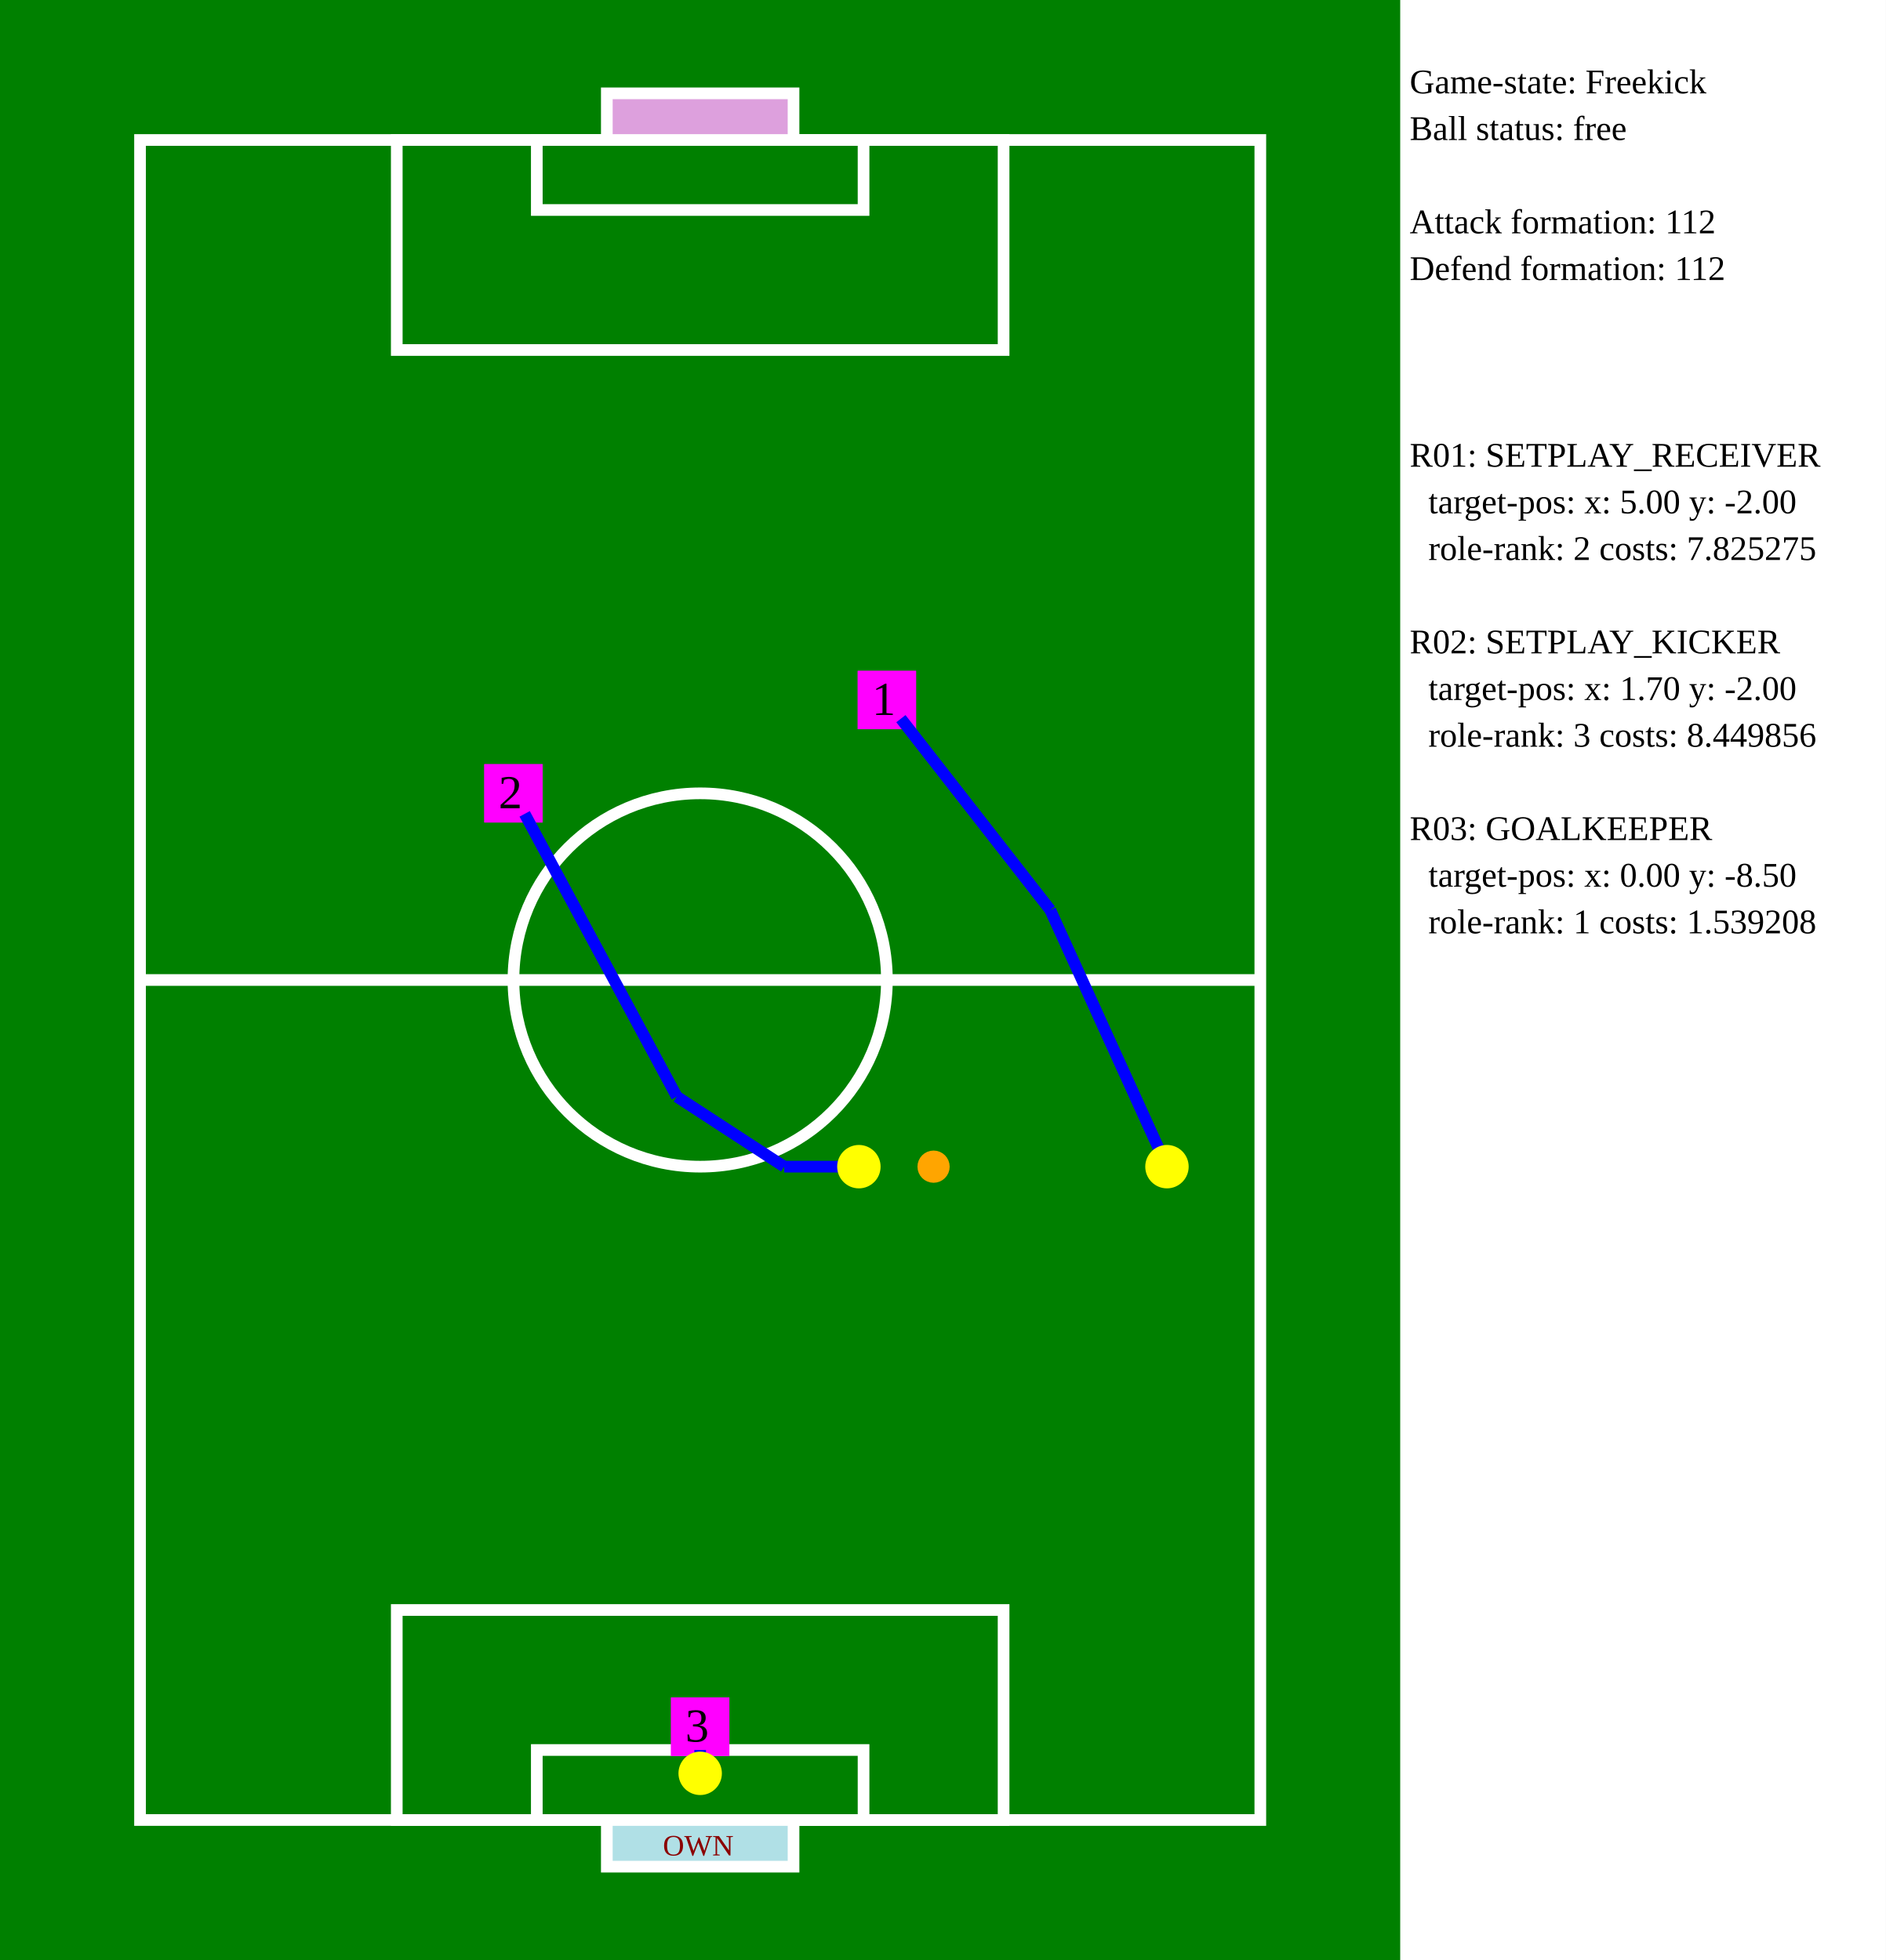
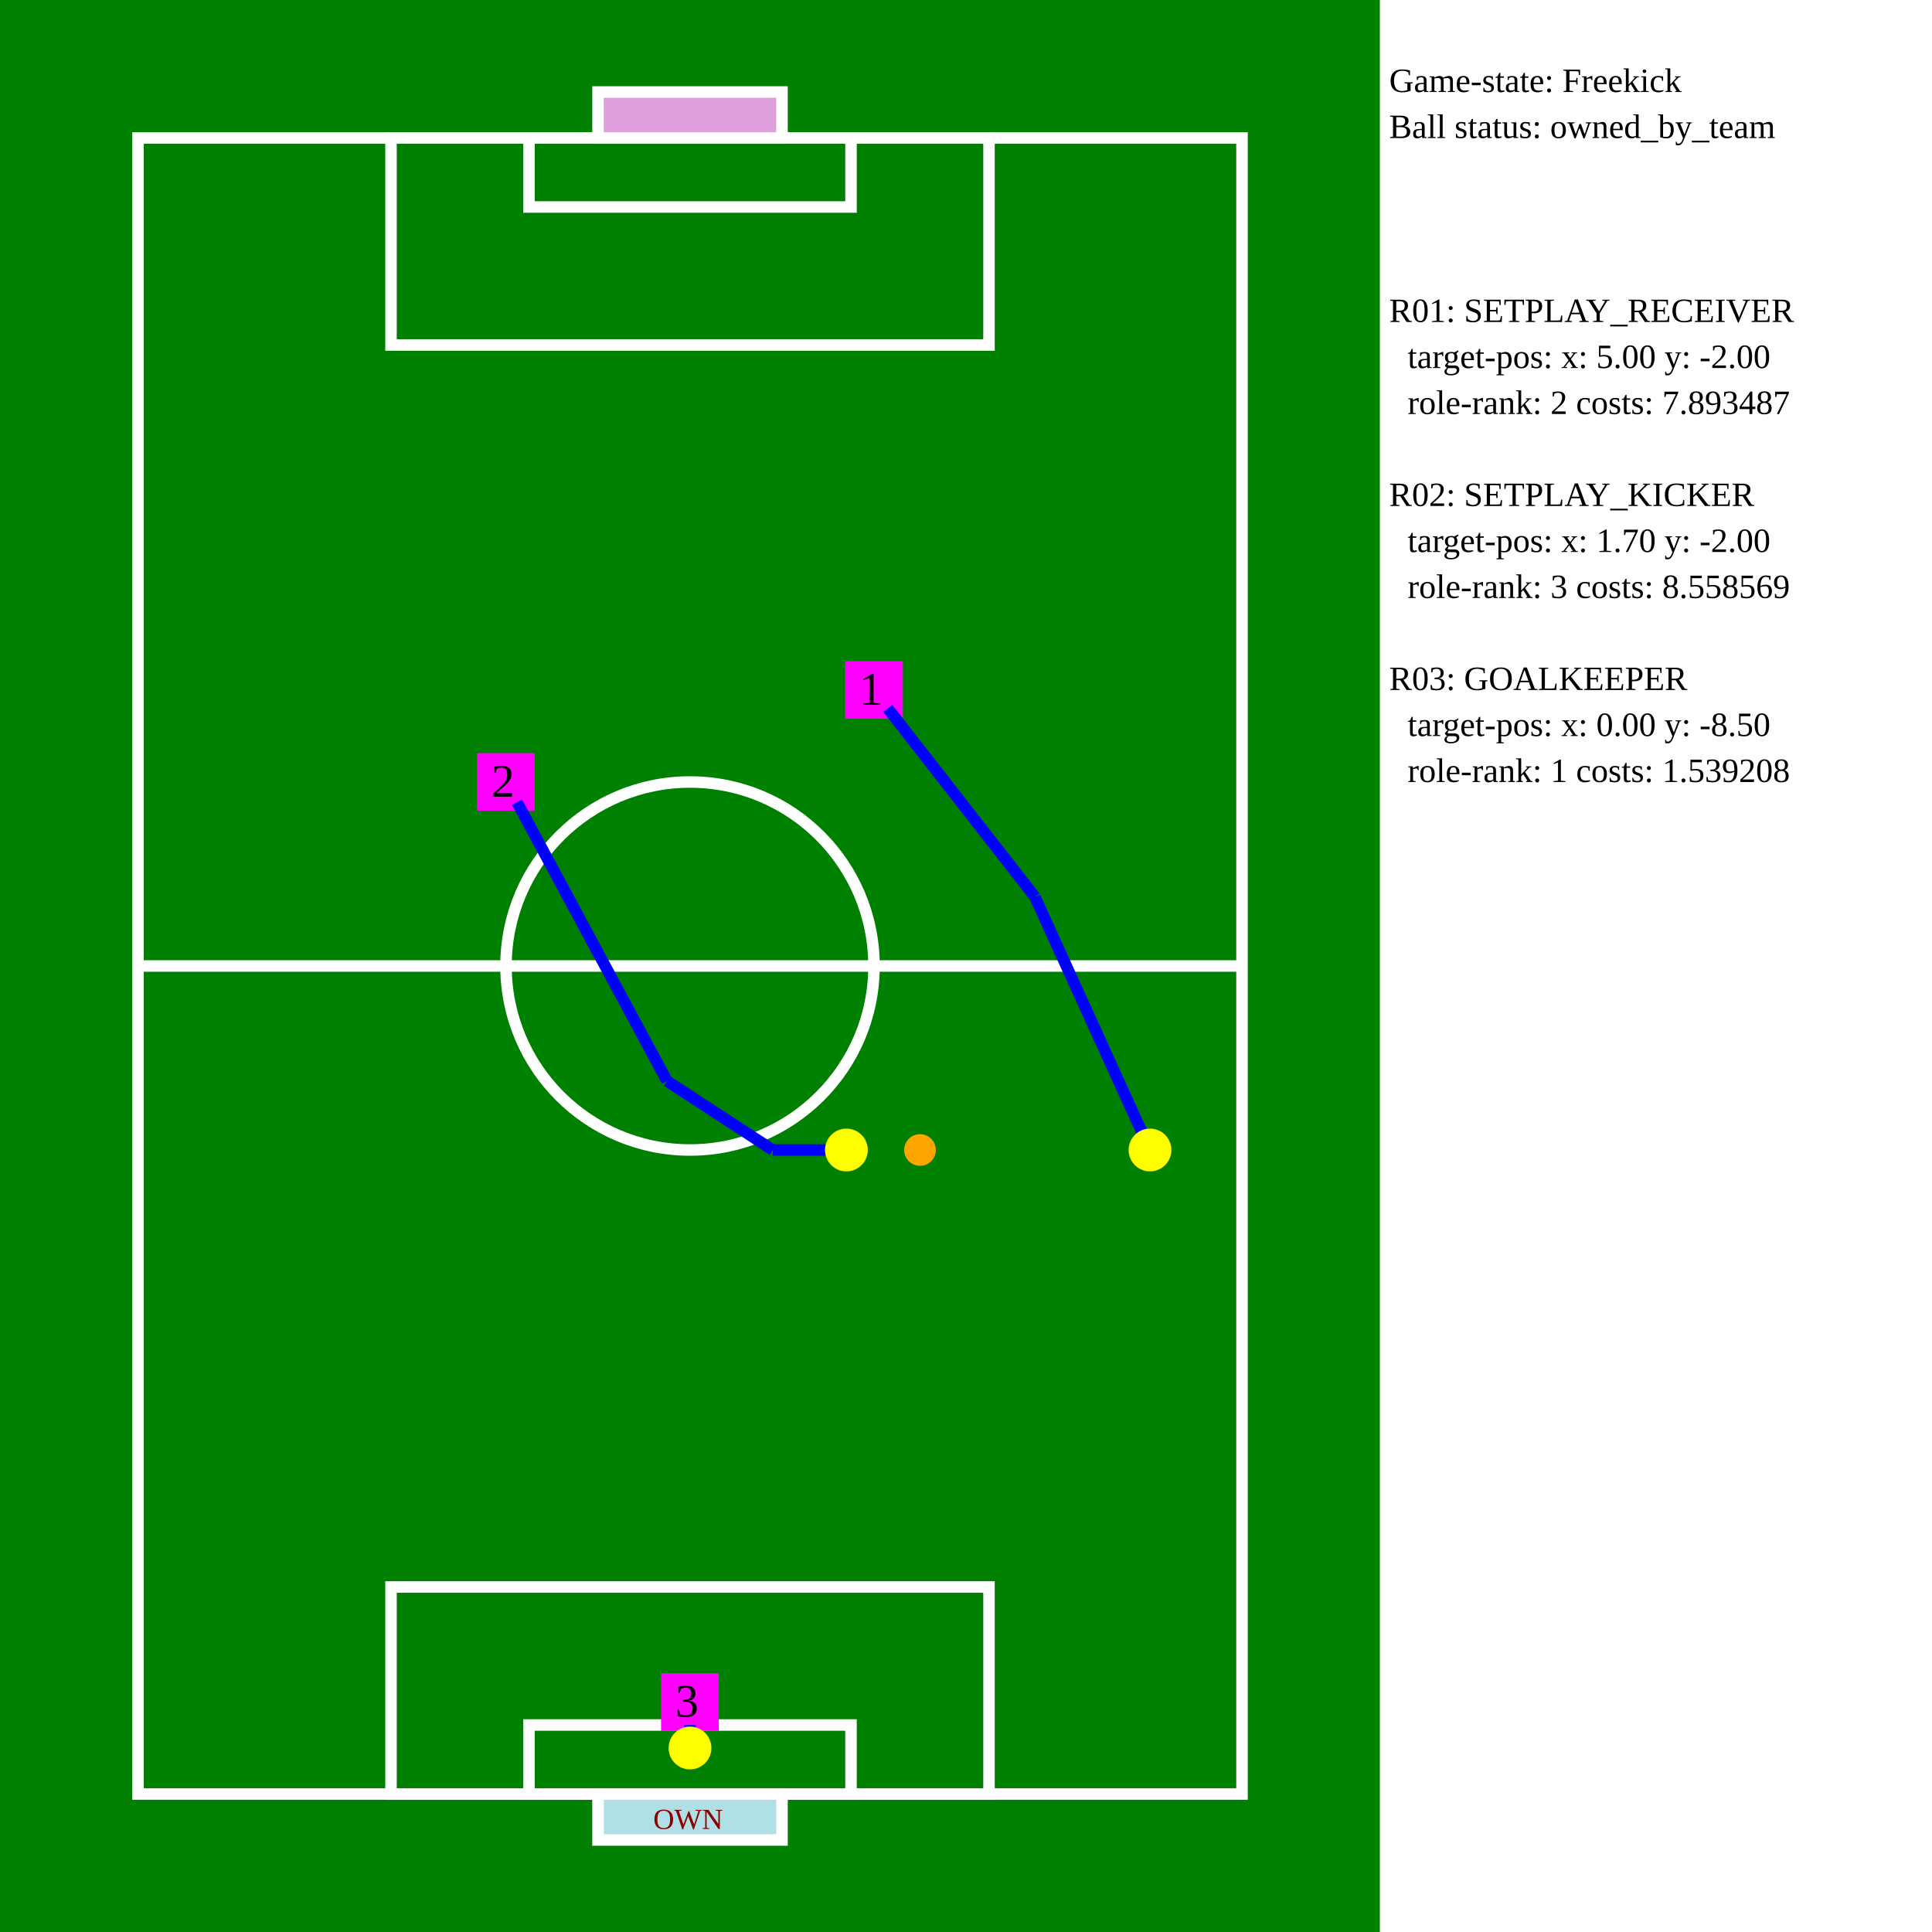
- <svg xmlns="http://www.w3.org/2000/svg" width="20.20cm" height="21.00cm" version="1.1">
+ <svg xmlns="http://www.w3.org/2000/svg" width="21.00cm" height="21.00cm" version="1.1">
  <rect x="0cm" y="0cm" width="15.00cm" height="21.00cm" fill="green" stroke-width="0.02cm" />
-   <rect x="15.00cm" y="0cm" width="5.20cm" height="21.00cm" fill="white" stroke-width="0.02cm" />
+   <rect x="15.00cm" y="0cm" width="6.00cm" height="21.00cm" fill="white" stroke-width="0.02cm" />
  <text x="15.10cm" y="1.00cm" font-size="14" font-weight-absolute="bold" fill="black">Game-state: Freekick</text>
-   <text x="15.10cm" y="1.50cm" font-size="14" font-weight-absolute="bold" fill="black">Ball status: free</text>
-   <text x="15.10cm" y="2.50cm" font-size="14" font-weight-absolute="bold" fill="black">Attack formation: 112</text>
-   <text x="15.10cm" y="3.00cm" font-size="14" font-weight-absolute="bold" fill="black">Defend formation: 112</text>
-   <text x="15.10cm" y="5.00cm" font-size="14" font-weight-absolute="bold" fill="black">R01: SETPLAY_RECEIVER</text>
-   <text x="15.30cm" y="5.50cm" font-size="14" font-weight-absolute="bold" fill="black">target-pos: x: 5.00 y: -2.00</text>
-   <text x="15.30cm" y="6.00cm" font-size="14" font-weight-absolute="bold" fill="black">role-rank: 2 costs: 7.825275</text>
-   <text x="15.10cm" y="7.00cm" font-size="14" font-weight-absolute="bold" fill="black">R02: SETPLAY_KICKER</text>
-   <text x="15.30cm" y="7.50cm" font-size="14" font-weight-absolute="bold" fill="black">target-pos: x: 1.70 y: -2.00</text>
-   <text x="15.30cm" y="8.00cm" font-size="14" font-weight-absolute="bold" fill="black">role-rank: 3 costs: 8.449856</text>
-   <text x="15.10cm" y="9.00cm" font-size="14" font-weight-absolute="bold" fill="black">R03: GOALKEEPER</text>
-   <text x="15.30cm" y="9.50cm" font-size="14" font-weight-absolute="bold" fill="black">target-pos: x: 0.00 y: -8.50</text>
-   <text x="15.30cm" y="10.00cm" font-size="14" font-weight-absolute="bold" fill="black">role-rank: 1 costs: 1.539208</text>
+   <text x="15.10cm" y="1.50cm" font-size="14" font-weight-absolute="bold" fill="black">Ball status: owned_by_team</text>
+   <text x="15.10cm" y="3.50cm" font-size="14" font-weight-absolute="bold" fill="black">R01: SETPLAY_RECEIVER</text>
+   <text x="15.30cm" y="4.00cm" font-size="14" font-weight-absolute="bold" fill="black">target-pos: x: 5.00 y: -2.00</text>
+   <text x="15.30cm" y="4.50cm" font-size="14" font-weight-absolute="bold" fill="black">role-rank: 2 costs: 7.893487</text>
+   <text x="15.10cm" y="5.50cm" font-size="14" font-weight-absolute="bold" fill="black">R02: SETPLAY_KICKER</text>
+   <text x="15.30cm" y="6.00cm" font-size="14" font-weight-absolute="bold" fill="black">target-pos: x: 1.70 y: -2.00</text>
+   <text x="15.30cm" y="6.50cm" font-size="14" font-weight-absolute="bold" fill="black">role-rank: 3 costs: 8.558569</text>
+   <text x="15.10cm" y="7.50cm" font-size="14" font-weight-absolute="bold" fill="black">R03: GOALKEEPER</text>
+   <text x="15.30cm" y="8.00cm" font-size="14" font-weight-absolute="bold" fill="black">target-pos: x: 0.00 y: -8.50</text>
+   <text x="15.30cm" y="8.50cm" font-size="14" font-weight-absolute="bold" fill="black">role-rank: 1 costs: 1.539208</text>
  <rect x="1.50cm" y="1.50cm" width="12.00cm" height="18.00cm" fill="none" stroke="white" stroke-width="0.125cm" />
  <line x1="1.50cm" y1="10.50cm" x2="13.50cm" y2="10.50cm" stroke-width="0.125cm" stroke="white" />
  <circle cx="7.50cm" cy="10.50cm" r="2.00cm" fill="none" stroke="white" stroke-width="0.125cm" />
  <rect x="4.25cm" y="1.50cm" width="6.50cm" height="2.25cm" fill="green" stroke="white" stroke-width="0.125cm" />
  <rect x="4.25cm" y="17.25cm" width="6.50cm" height="2.25cm" fill="green" stroke="white" stroke-width="0.125cm" />
  <rect x="5.75cm" y="1.50cm" width="3.50cm" height="0.75cm" fill="green" stroke="white" stroke-width="0.125cm" />
  <rect x="5.75cm" y="18.75cm" width="3.50cm" height="0.75cm" fill="green" stroke="white" stroke-width="0.125cm" />
  <rect x="6.50cm" y="1.00cm" width="2.00cm" height="0.50cm" fill="plum" stroke="white" stroke-width="0.125cm" />
  <rect x="6.50cm" y="19.50cm" width="2.00cm" height="0.50cm" fill="powderblue" stroke="white" stroke-width="0.125cm" />
  <text x="7.10cm" y="19.88cm" fill="darkred">OWN</text>
  <rect x="9.25cm" y="7.25cm" width="0.50cm" height="0.50cm" fill="magenta" stroke="magenta" stroke-width="0.125cm" />
  <rect x="5.25cm" y="8.25cm" width="0.50cm" height="0.50cm" fill="magenta" stroke="magenta" stroke-width="0.125cm" />
  <rect x="7.25cm" y="18.25cm" width="0.50cm" height="0.50cm" fill="magenta" stroke="magenta" stroke-width="0.125cm" />
  <rect x="9.25cm" y="7.25cm" width="0.50cm" height="0.50cm" fill="magenta" stroke="magenta" stroke-width="0.125cm" />
  <line x1="9.65cm" y1="7.70cm" x2="11.25cm" y2="9.75cm" stroke-width="0.125cm" stroke="blue" />
  <line x1="11.25cm" y1="9.75cm" x2="12.50cm" y2="12.50cm" stroke-width="0.125cm" stroke="blue" />
  <circle cx="12.50cm" cy="12.50cm" r="0.17cm" fill="yellow" stroke="yellow" stroke-width="0.125cm" />
  <rect x="5.25cm" y="8.25cm" width="0.50cm" height="0.50cm" fill="magenta" stroke="magenta" stroke-width="0.125cm" />
  <line x1="5.62cm" y1="8.72cm" x2="7.25cm" y2="11.75cm" stroke-width="0.125cm" stroke="blue" />
  <line x1="7.25cm" y1="11.75cm" x2="8.40cm" y2="12.50cm" stroke-width="0.125cm" stroke="blue" />
  <line x1="8.40cm" y1="12.50cm" x2="9.20cm" y2="12.50cm" stroke-width="0.125cm" stroke="blue" />
  <circle cx="9.20cm" cy="12.50cm" r="0.17cm" fill="yellow" stroke="yellow" stroke-width="0.125cm" />
  <rect x="7.25cm" y="18.25cm" width="0.50cm" height="0.50cm" fill="magenta" stroke="magenta" stroke-width="0.125cm" />
  <line x1="7.50cm" y1="18.75cm" x2="7.50cm" y2="19.00cm" stroke-width="0.125cm" stroke="blue" />
  <circle cx="7.50cm" cy="19.00cm" r="0.17cm" fill="yellow" stroke="yellow" stroke-width="0.125cm" />
  <text x="9.34cm" y="7.66cm" font-size="large" font-weight-absolute="bold" fill="black">1</text>
  <text x="5.34cm" y="8.66cm" font-size="large" font-weight-absolute="bold" fill="black">2</text>
  <text x="7.34cm" y="18.66cm" font-size="large" font-weight-absolute="bold" fill="black">3</text>
  <circle cx="10.00cm" cy="12.50cm" r="0.11cm" fill="orange" stroke="orange" stroke-width="0.125cm" />
</svg>
